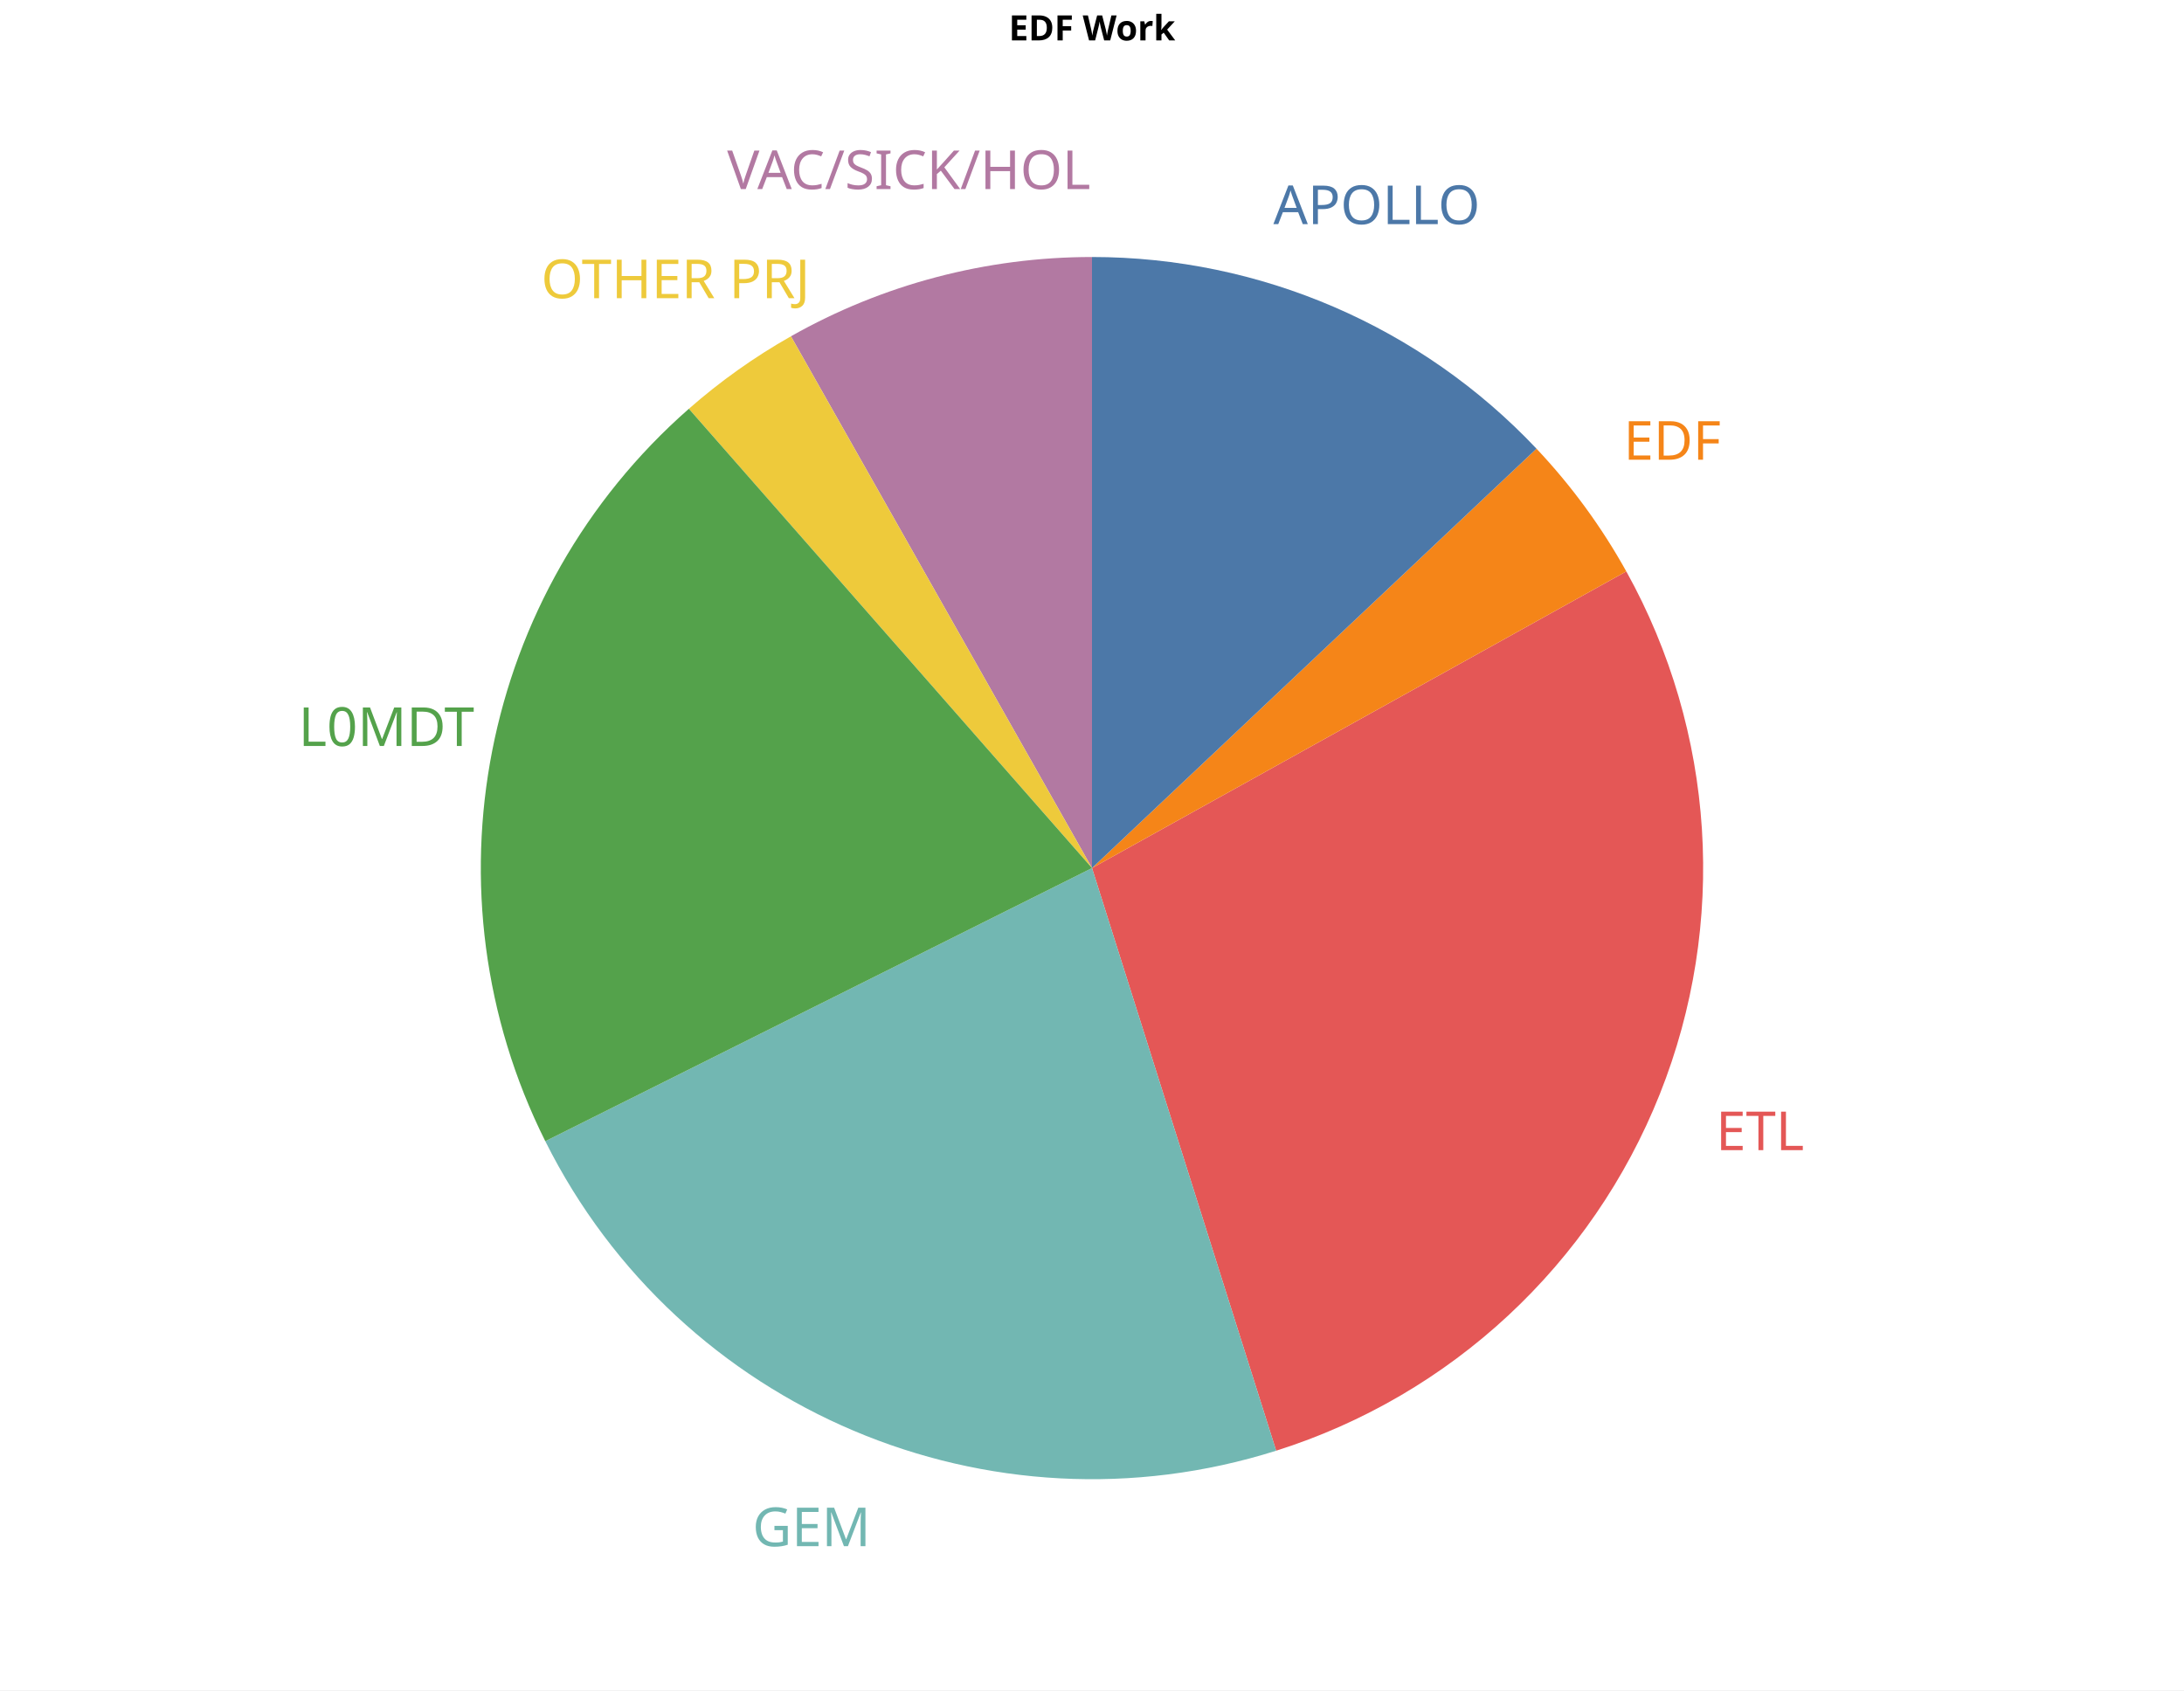
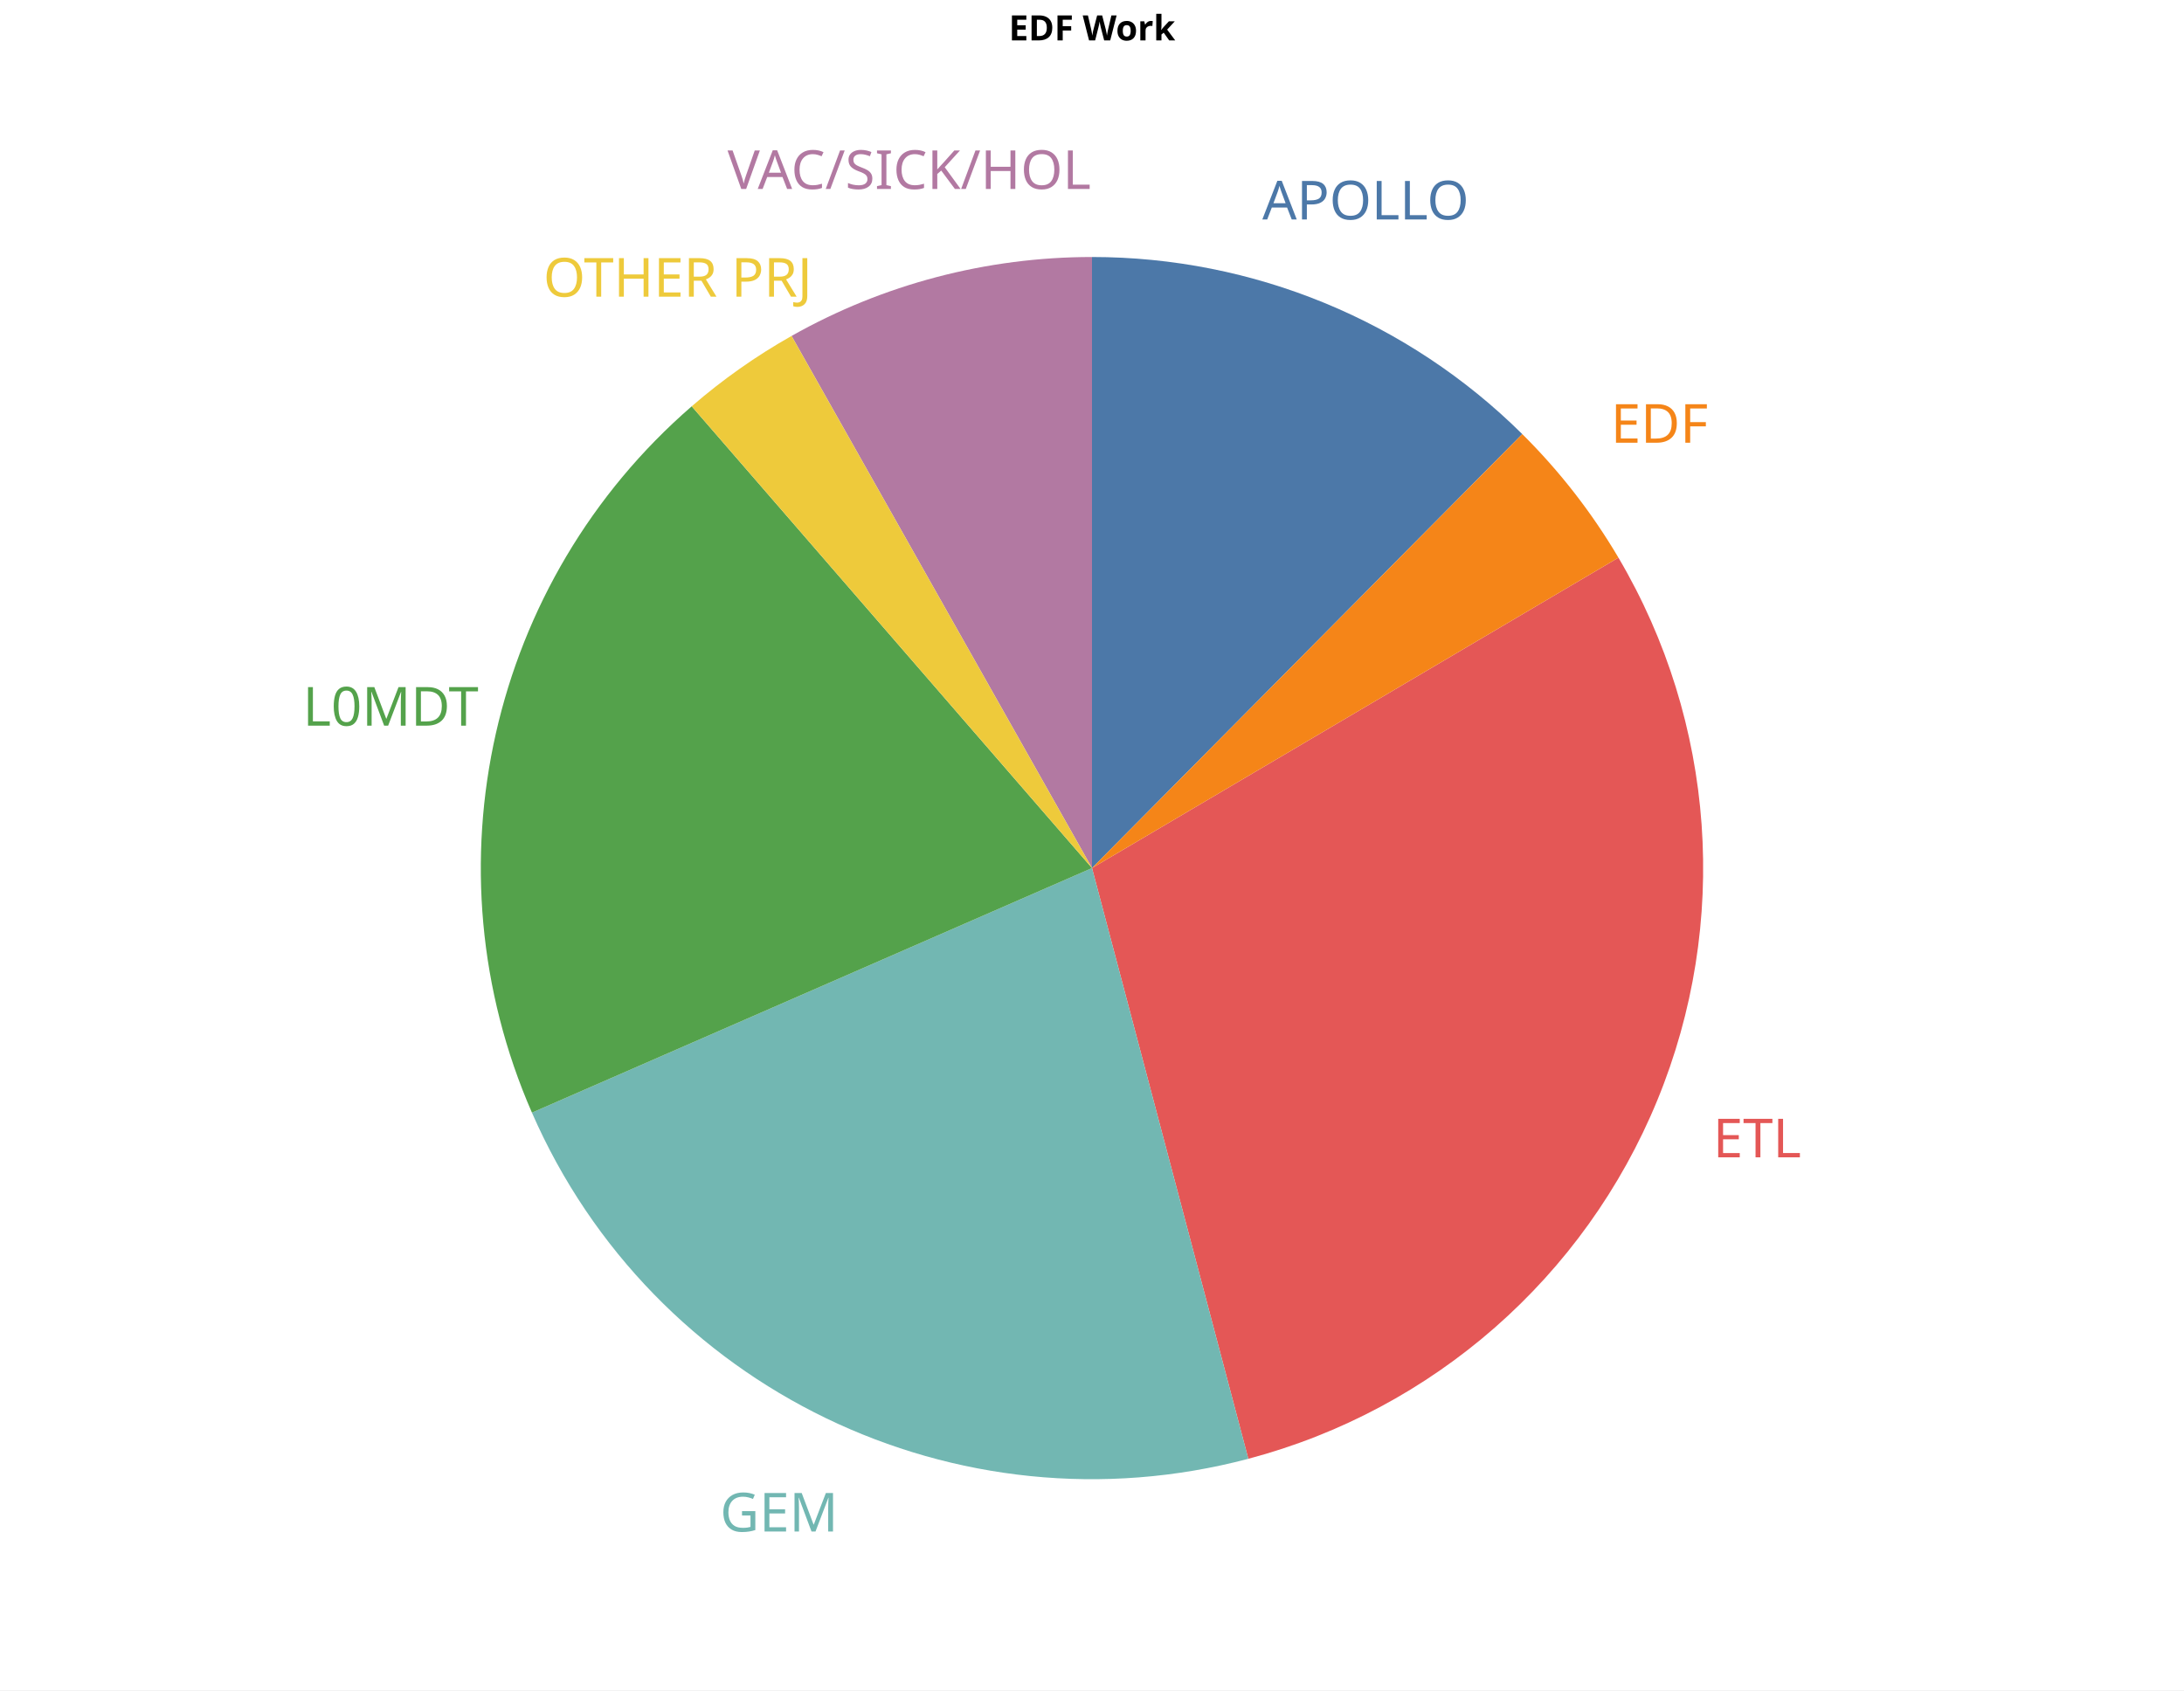
<svg xmlns="http://www.w3.org/2000/svg" class="marks" width="810" height="627" viewBox="0 0 810 627" version="1.1">
  <rect width="810" height="627" style="fill: white;" />
  <g transform="translate(5,22)">
    <g class="mark-group role-frame root">
      <g transform="translate(0,0)">
        <path class="background" d="M0.5,0.5h800v600h-800Z" style="fill: none; stroke: none;" />
        <g>
          <g class="mark-arc role-mark layer_0_marks">
-             <path transform="translate(400,300)" d="M68.301,216.131A226.667,226.667,0,0,0,198.162,-110.043L0,0Z" style="fill: #e45756;" />
-             <path transform="translate(400,300)" d="M198.162,-110.043A226.667,226.667,0,0,0,164.855,-155.565L0,0Z" style="fill: #f58518;" />
-             <path transform="translate(400,300)" d="M164.855,-155.565A226.667,226.667,0,0,0,1.3879330390336672e-14,-226.667L0,0Z" style="fill: #4c78a8;" />
-             <path transform="translate(400,300)" d="M-202.761,101.319A226.667,226.667,0,0,0,68.301,216.131L0,0Z" style="fill: #72b7b2;" />
-             <path transform="translate(400,300)" d="M-4.1637991171010013e-14,-226.667A226.667,226.667,0,0,0,-111.659,-197.256L0,0Z" style="fill: #b279a2;" />
-             <path transform="translate(400,300)" d="M-111.659,-197.256A226.667,226.667,0,0,0,-149.515,-170.361L0,0Z" style="fill: #eeca3b;" />
-             <path transform="translate(400,300)" d="M-149.515,-170.361A226.667,226.667,0,0,0,-202.761,101.319L0,0Z" style="fill: #54a24b;" />
+             <path transform="translate(400,300)" d="M57.976,219.127A226.667,226.667,0,0,0,195.245,-115.139L0,0Z" style="fill: #e45756;" />
+             <path transform="translate(400,300)" d="M-207.718,90.725A226.667,226.667,0,0,0,57.976,219.127L0,0Z" style="fill: #72b7b2;" />
+             <path transform="translate(400,300)" d="M-148.456,-171.285A226.667,226.667,0,0,0,-207.718,90.725L0,0Z" style="fill: #54a24b;" />
+             <path transform="translate(400,300)" d="M159.572,-160.98A226.667,226.667,0,0,0,1.3879330390336672e-14,-226.667L0,0Z" style="fill: #4c78a8;" />
+             <path transform="translate(400,300)" d="M-4.1637991171010013e-14,-226.667A226.667,226.667,0,0,0,-111.431,-197.385L0,0Z" style="fill: #b279a2;" />
+             <path transform="translate(400,300)" d="M195.245,-115.139A226.667,226.667,0,0,0,159.572,-160.98L0,0Z" style="fill: #f58518;" />
+             <path transform="translate(400,300)" d="M-111.431,-197.385A226.667,226.667,0,0,0,-148.456,-171.285L0,0Z" style="fill: #eeca3b;" />
          </g>
          <g class="mark-text role-mark layer_1_marks">
-             <text text-anchor="middle" transform="translate(647.7528,404.6391)" style="font-family: sans-serif; font-size: 20px; fill: #e45756;">ETL</text>
-             <text text-anchor="middle" transform="translate(615.2123,148.5365)" style="font-family: sans-serif; font-size: 20px; fill: #f58518;">EDF</text>
-             <text text-anchor="middle" transform="translate(505.6087,61.13696)" style="font-family: sans-serif; font-size: 20px; fill: #4c78a8;">APOLLO</text>
-             <text text-anchor="middle" transform="translate(295.9947,551.5484)" style="font-family: sans-serif; font-size: 20px; fill: #72b7b2;">GEM</text>
-             <text text-anchor="middle" transform="translate(332.0781,48.12846)" style="font-family: sans-serif; font-size: 20px; fill: #b279a2;">VAC/SICK/HOL</text>
-             <text text-anchor="middle" transform="translate(245.5558,88.6107)" style="font-family: sans-serif; font-size: 20px; fill: #eeca3b;">OTHER PRJ</text>
-             <text text-anchor="middle" transform="translate(138.3119,254.712)" style="font-family: sans-serif; font-size: 20px; fill: #54a24b;">L0MDT</text>
+             <text text-anchor="middle" transform="translate(646.6767,407.3001)" style="font-family: sans-serif; font-size: 20px; fill: #e45756;">ETL</text>
+             <text text-anchor="middle" transform="translate(283.9674,546.0991)" style="font-family: sans-serif; font-size: 20px; fill: #72b7b2;">GEM</text>
+             <text text-anchor="middle" transform="translate(139.9035,247.1706)" style="font-family: sans-serif; font-size: 20px; fill: #54a24b;">L0MDT</text>
+             <text text-anchor="middle" transform="translate(501.5078,59.40867)" style="font-family: sans-serif; font-size: 20px; fill: #4c78a8;">APOLLO</text>
+             <text text-anchor="middle" transform="translate(332.2271,48.08928)" style="font-family: sans-serif; font-size: 20px; fill: #b279a2;">VAC/SICK/HOL</text>
+             <text text-anchor="middle" transform="translate(610.451,142.2273)" style="font-family: sans-serif; font-size: 20px; fill: #f58518;">EDF</text>
+             <text text-anchor="middle" transform="translate(246.3565,88.04408)" style="font-family: sans-serif; font-size: 20px; fill: #eeca3b;">OTHER PRJ</text>
          </g>
          <g class="mark-group role-title">
            <g transform="translate(400,-17)">
              <path class="background" d="M0,0h0v0h0Z" style="pointer-events: none; fill: none;" />
              <g>
                <g class="mark-text role-title-text" style="pointer-events: none;">
                  <text text-anchor="middle" transform="translate(0,10)" style="font-family: sans-serif; font-size: 13px; font-weight: bold; fill: #000; opacity: 1;">EDF Work</text>
                </g>
              </g>
              <path class="foreground" d="" style="pointer-events: none; display: none; fill: none;" />
            </g>
          </g>
        </g>
        <path class="foreground" d="" style="display: none; fill: none;" />
      </g>
    </g>
  </g>
</svg>
